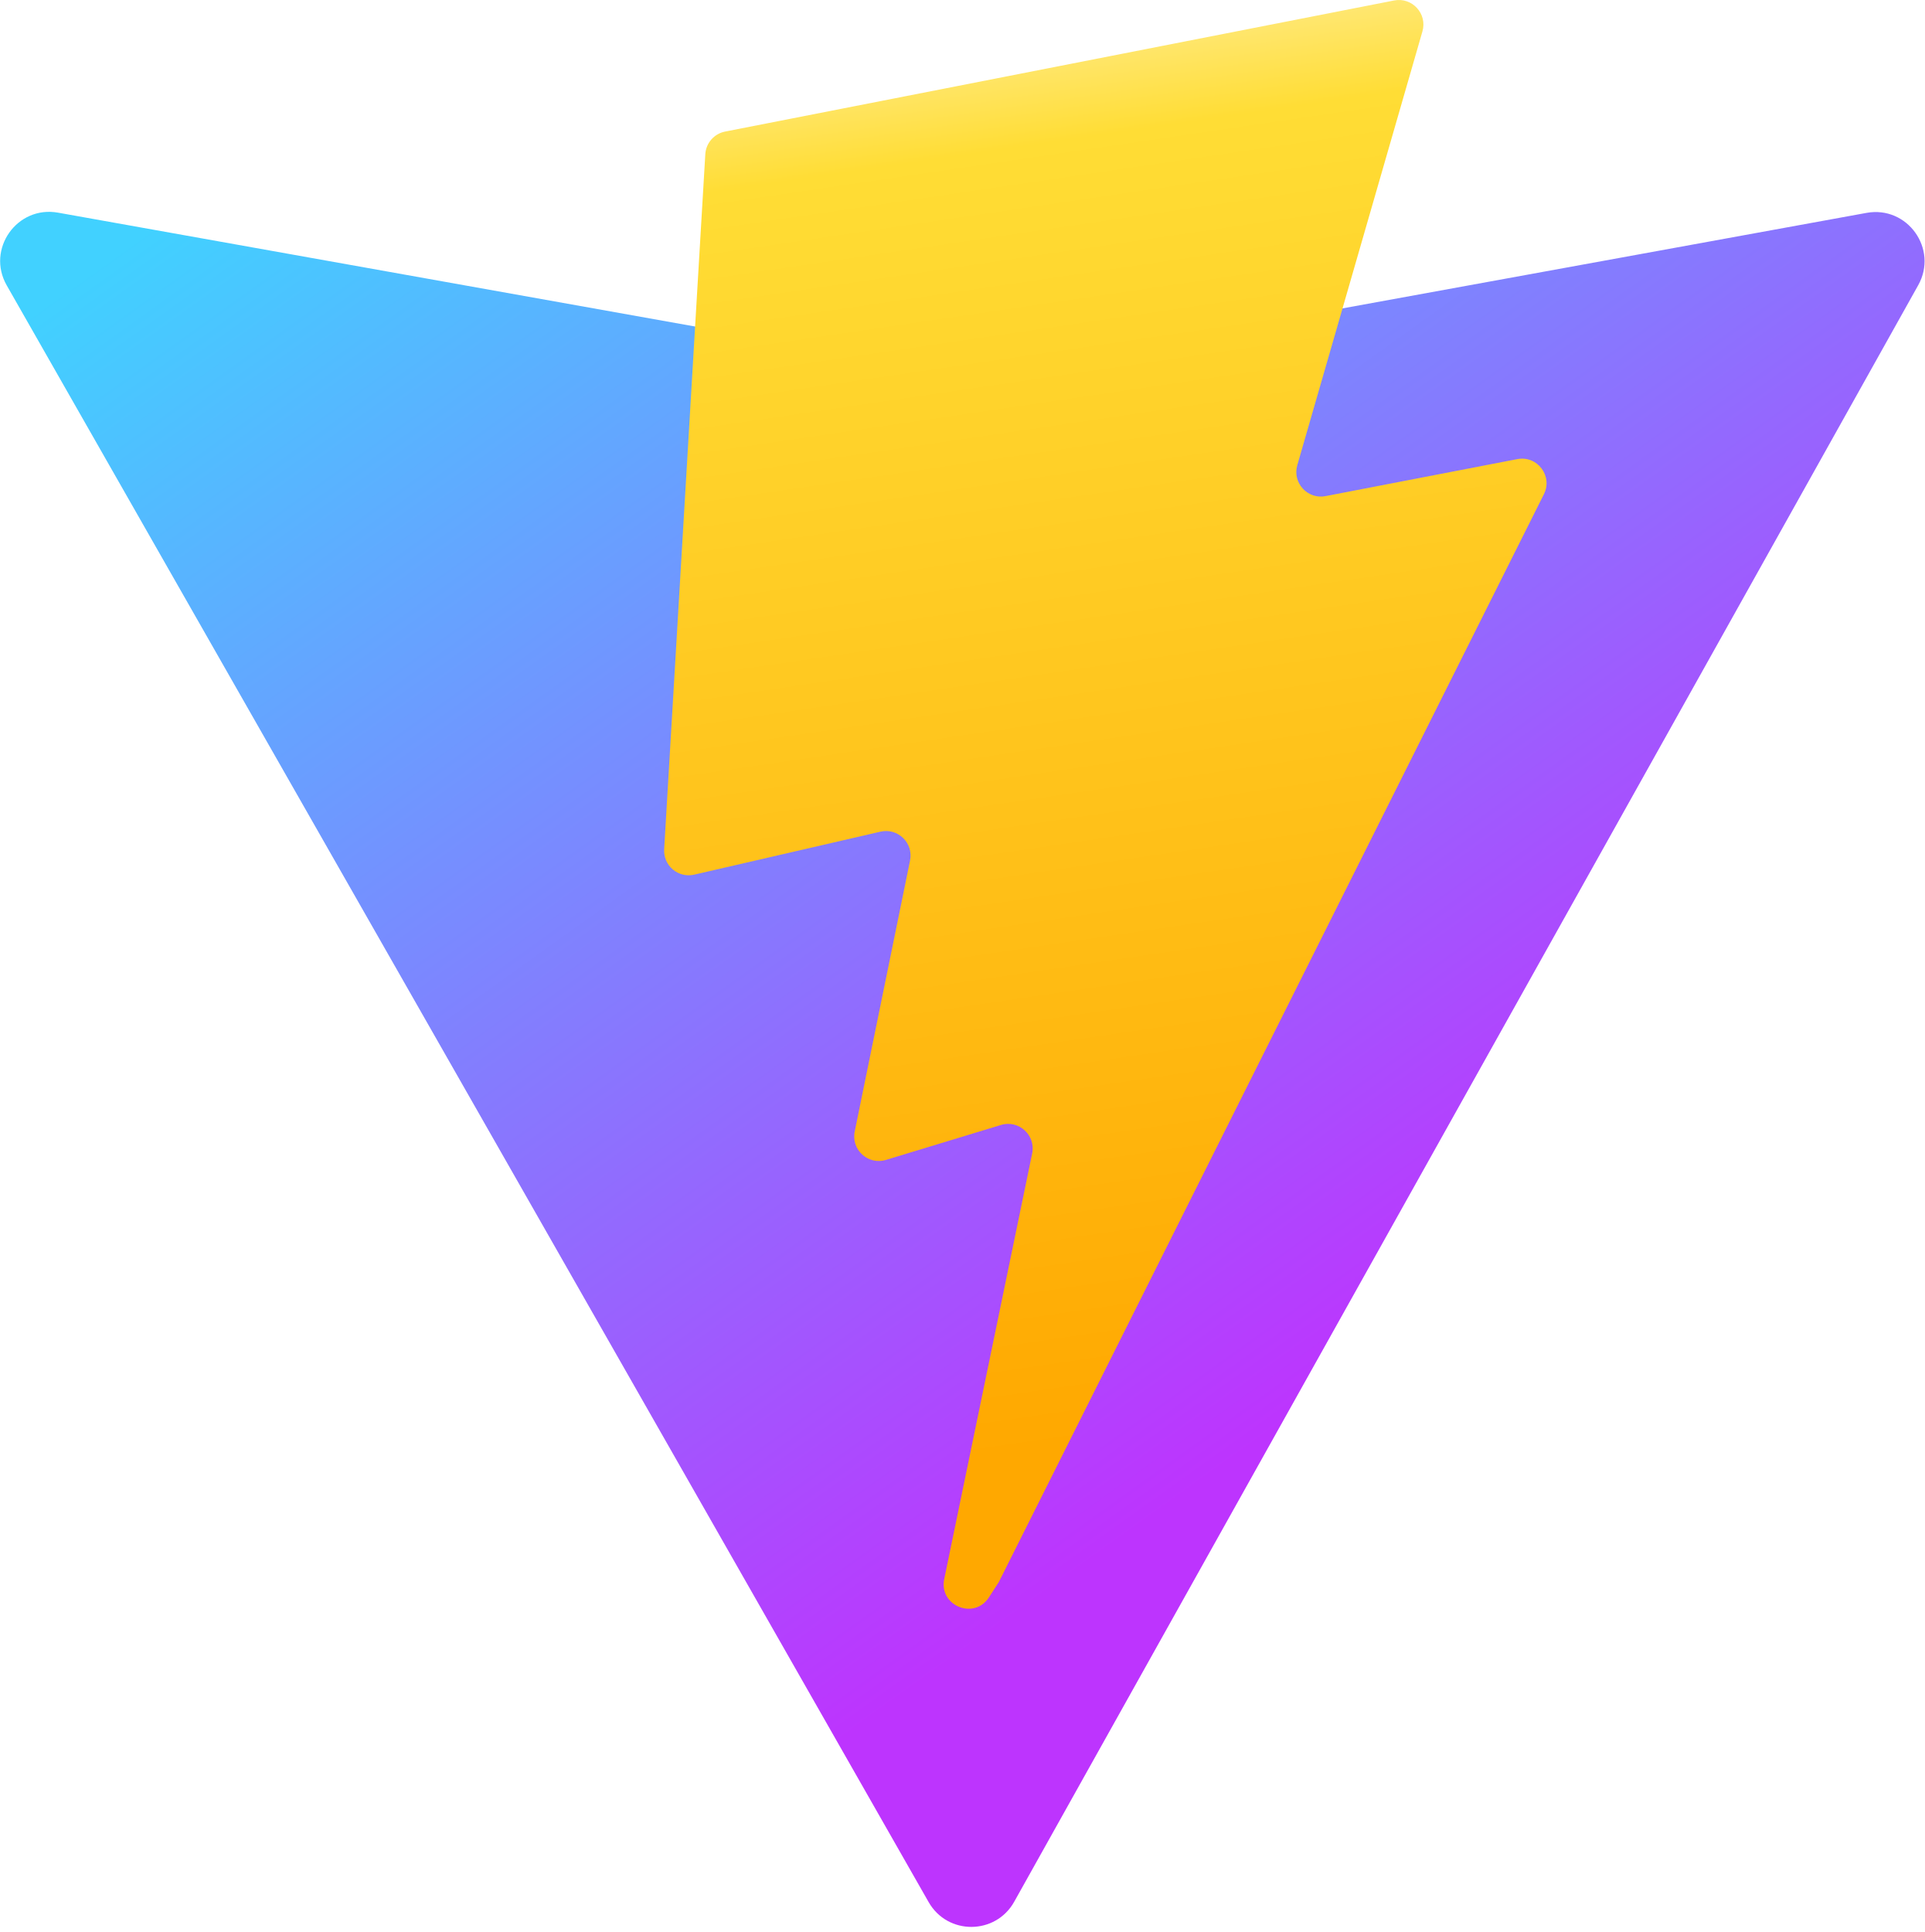
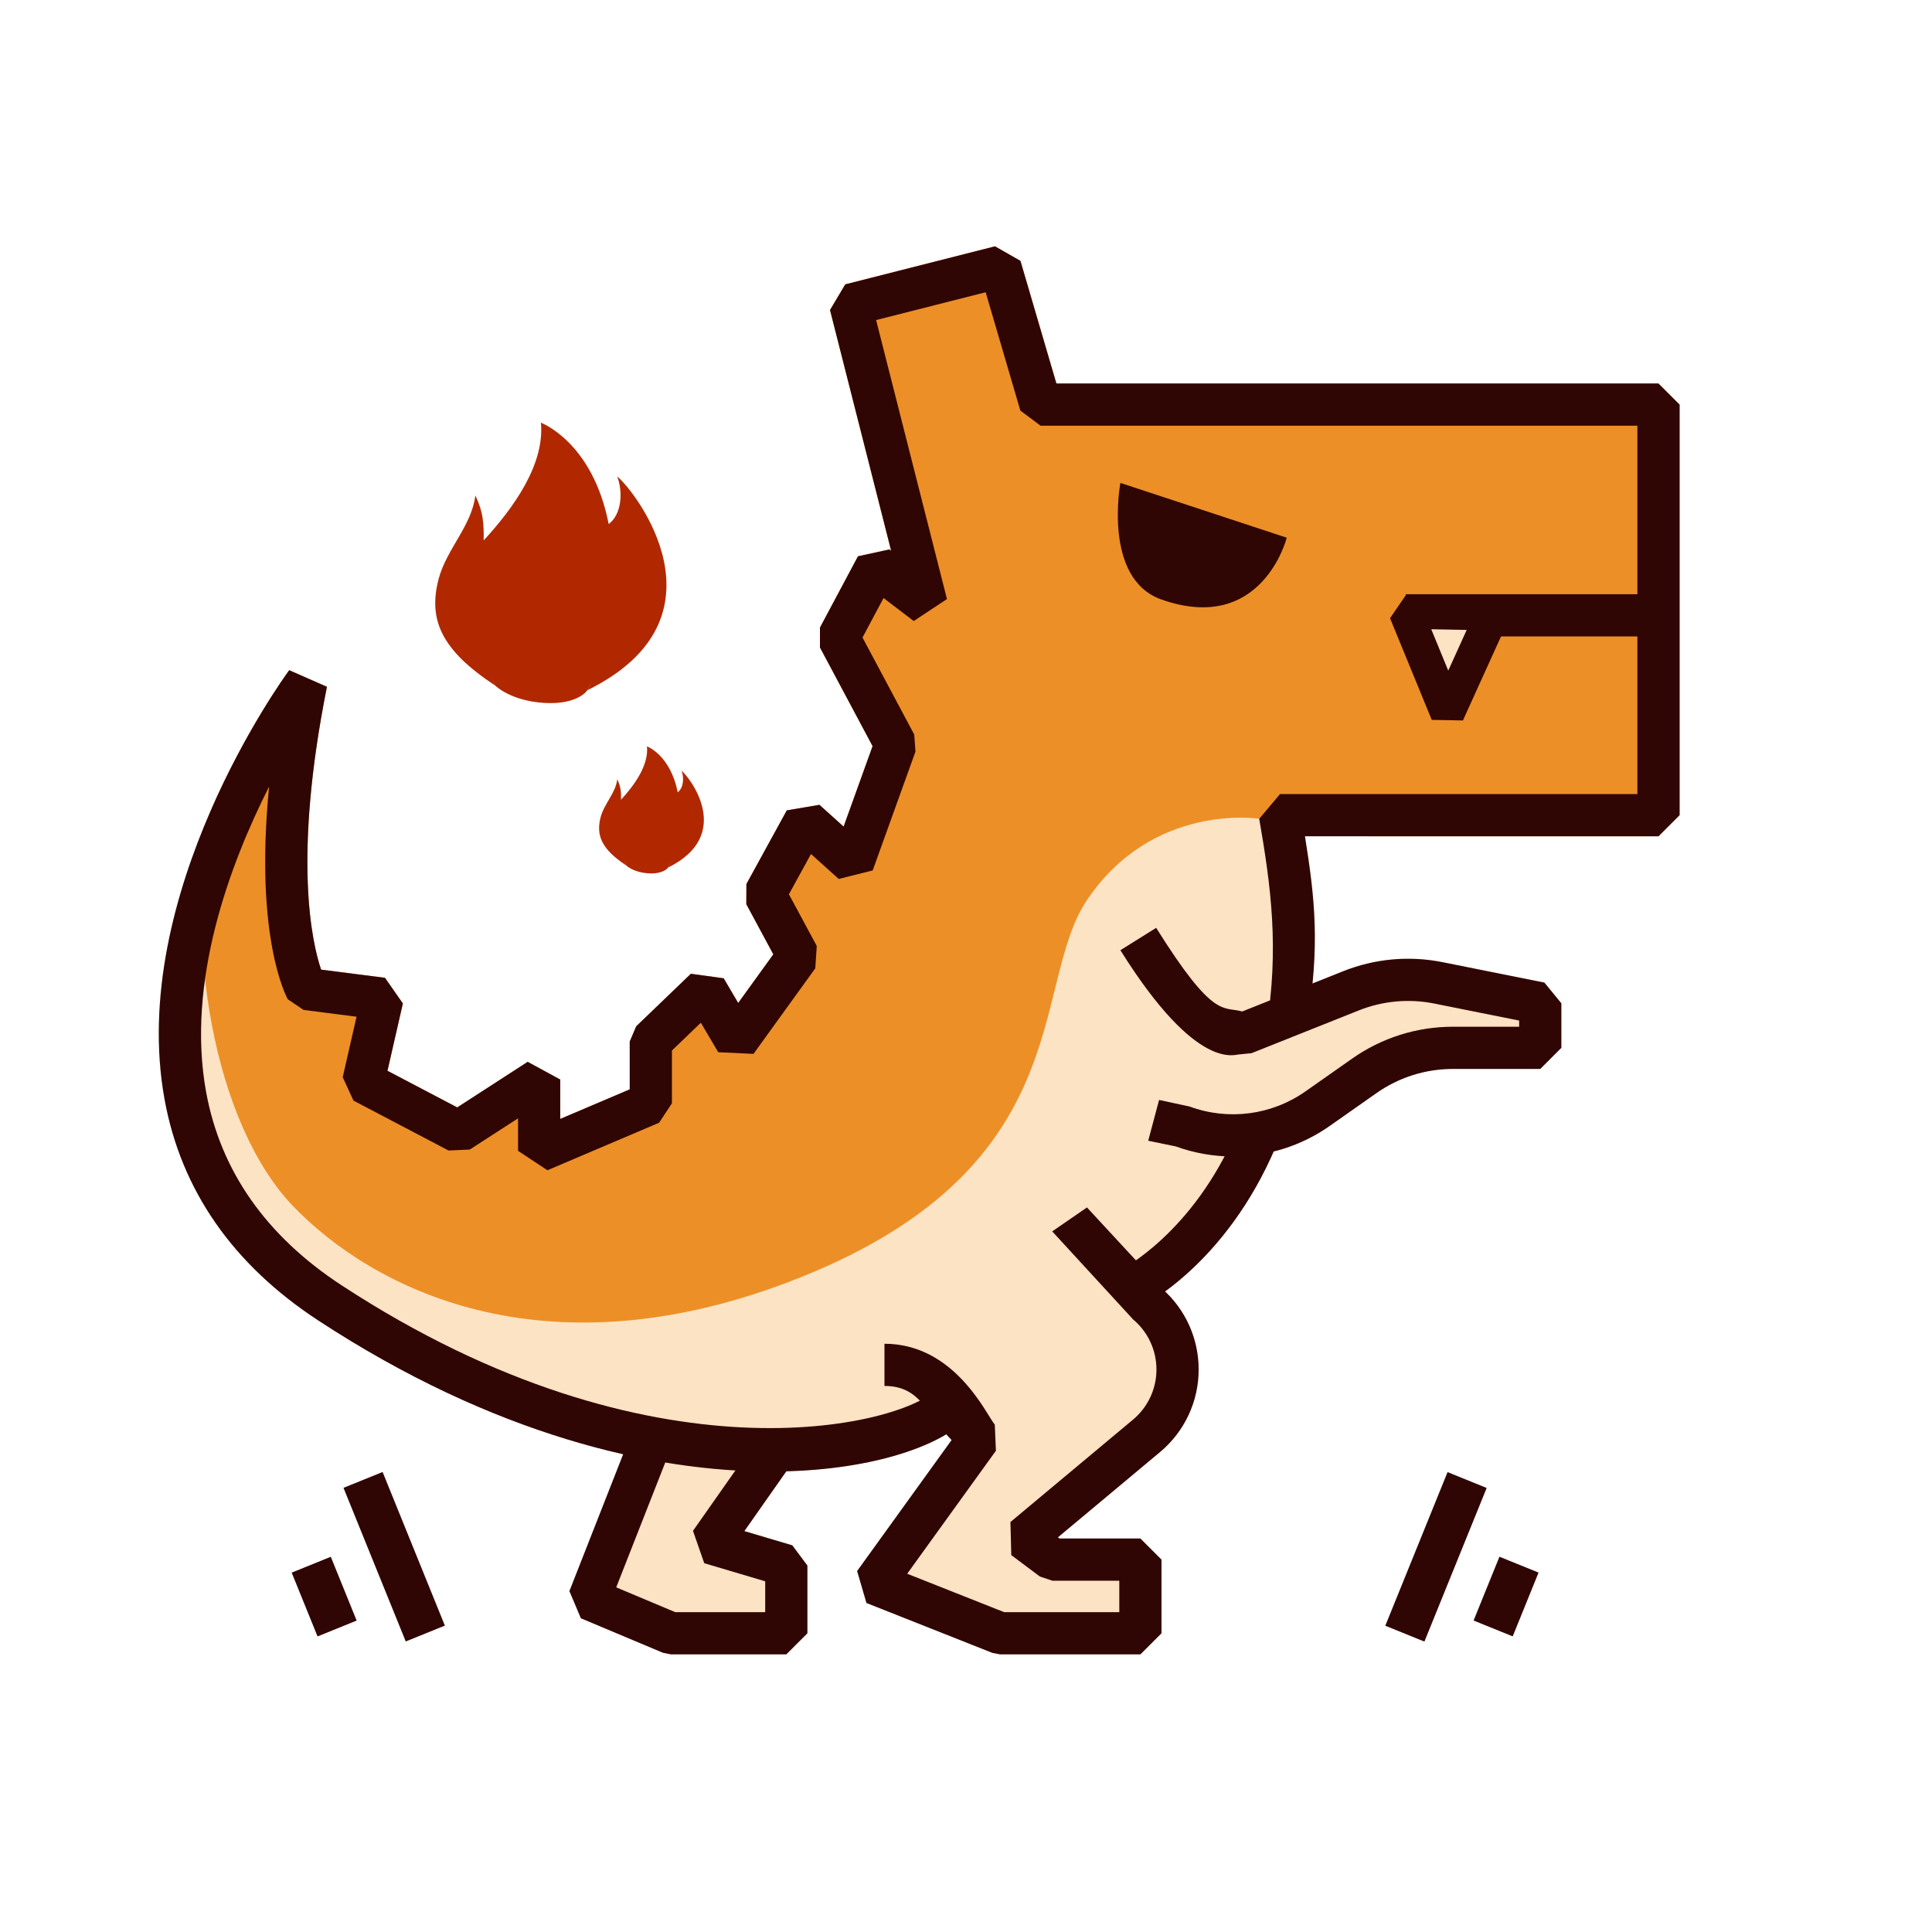
- <svg xmlns="http://www.w3.org/2000/svg" aria-hidden="true" role="img" class="iconify iconify--logos" width="31.88" height="32" preserveAspectRatio="xMidYMid meet" viewBox="0 0 256 257">
-   <defs>
-     <linearGradient id="IconifyId1813088fe1fbc01fb466" x1="-.828%" x2="57.636%" y1="7.652%" y2="78.411%">
-       <stop offset="0%" stop-color="#41D1FF" />
-       <stop offset="100%" stop-color="#BD34FE" />
-     </linearGradient>
-     <linearGradient id="IconifyId1813088fe1fbc01fb467" x1="43.376%" x2="50.316%" y1="2.242%" y2="89.03%">
-       <stop offset="0%" stop-color="#FFEA83" />
-       <stop offset="8.333%" stop-color="#FFDD35" />
-       <stop offset="100%" stop-color="#FFA800" />
-     </linearGradient>
-   </defs>
-   <path fill="url(#IconifyId1813088fe1fbc01fb466)" d="M255.153 37.938L134.897 252.976c-2.483 4.44-8.862 4.466-11.382.048L.875 37.958c-2.746-4.814 1.371-10.646 6.827-9.67l120.385 21.517a6.537 6.537 0 0 0 2.322-.004l117.867-21.483c5.438-.991 9.574 4.796 6.877 9.62Z" />
-   <path fill="url(#IconifyId1813088fe1fbc01fb467)" d="M185.432.063L96.44 17.501a3.268 3.268 0 0 0-2.634 3.014l-5.474 92.456a3.268 3.268 0 0 0 3.997 3.378l24.777-5.718c2.318-.535 4.413 1.507 3.936 3.838l-7.361 36.047c-.495 2.426 1.782 4.5 4.151 3.78l15.304-4.649c2.372-.72 4.652 1.36 4.15 3.788l-11.698 56.621c-.732 3.542 3.979 5.473 5.943 2.437l1.313-2.028l72.516-144.72c1.215-2.423-.88-5.186-3.54-4.672l-25.505 4.922c-2.396.462-4.435-1.77-3.759-4.114l16.646-57.705c.677-2.35-1.37-4.583-3.769-4.113Z" />
+ <svg xmlns="http://www.w3.org/2000/svg" width="800px" height="800px" viewBox="0 0 1024 1024" class="icon" version="1.1">
+   <path d="M879.028 203.277H559.911l-19.06-65.018-13.486-7.694-79.352 20.153-8.087 13.591 32.411 127.623-0.94-0.717-16.65 3.634-20.152 37.788v10.529l27.896 52.297-15.354 42.652-12.823-11.537-17.291 2.934-21.411 39.048-0.044 10.683 14.316 26.578-18.622 25.781-7.694-13.082-17.392-2.396-28.971 27.845-3.433 8.065v25.355l-36.831 15.67v-20.873l-17.261-9.39-37.34 24.161-36.969-19.414 8.155-35.695-9.48-13.583-33.853-4.344c-4.73-13.941-15.146-58.723 3.088-149.897l-19.989-8.8c-3.513 4.795-85.815 118.703-66.081 227.416 8.738 48.131 36.182 87.602 81.577 117.308 58.261 38.126 113.201 59.903 161.503 70.838L301.8 843.32l6.077 14.4 43.457 18.262 4.332 0.874h61.09l11.185-11.185v-35.899l-8.002-10.722-25.403-7.54 22.244-31.687c38.495-1.064 67.92-9.498 84.787-19.604a66.58 66.58 0 0 0 2.791 3.043l-50.069 69.417 4.948 16.94 66.758 26.451 4.121 0.787h74.317l11.185-11.185v-39.049l-11.185-11.185H561.56l-0.83-0.622 54.114-45.205a56.864 56.864 0 0 0 20.466-43.756c0-15.734-6.448-30.6-17.783-41.34 15.295-11.2 39.943-34.087 57.577-74.211a89.004 89.004 0 0 0 29.645-13.515l24.754-17.388c11.956-8.4 26.007-12.841 40.624-12.841h46.235l11.185-11.185v-23.618l-8.986-10.966-53.946-10.813a92.828 92.828 0 0 0-52.756 4.809l-16.193 6.458c2.909-29.346 0.317-50.997-4.015-78.002h187.377l11.185-11.185V214.462l-11.185-11.185z" fill="#FCE3C3" />
+   <path d="M559.911 203.277l-19.06-65.018-13.486-7.694-79.352 20.153-8.087 13.591 32.411 127.623-0.94-0.717-16.65 3.634-20.152 37.788v10.529l27.896 52.297-15.354 42.652-12.823-11.537-17.291 2.934-21.411 39.048-0.044 10.683 14.316 26.578-18.622 25.781-7.694-13.082-17.392-2.396-28.971 27.845-3.433 8.065v25.355l-36.831 15.67v-20.873l-17.261-9.39-37.34 24.161-36.969-19.414 8.155-35.695-9.48-13.583-33.853-4.344c-4.73-13.941-15.146-58.723 3.088-149.897l-19.989-8.8c-1.726 2.356-22.462 31.05-40.777 72.514-15.495 70.715 0.845 167.923 42.855 211.574 42.014 43.655 131.834 89.688 262.033 40.39C573.468 620.61 545.321 522.858 576.112 477.07c34.974-52.007 91.302-43.105 91.302-43.105l57.126 9.277h154.488l11.185-11.185V214.462l-11.185-11.185H559.911z" fill="#ED8F27" />
+   <path d="M604.435 876.857h-74.317l-4.121-0.787-66.759-26.451-4.948-16.94 50.069-69.417c-13.114-13.377-16.08-28.679-35.58-28.679v-22.369c37.435 0 54.215 37.905 58.489 42.882l0.586 13.832-47.017 65.185 51.416 20.375h60.998v-16.679h-35.418l-6.71-2.235-15.117-11.334-0.459-17.534 64.96-54.264a34.55 34.55 0 0 0 12.434-26.585 34.55 34.55 0 0 0-12.434-26.582l-2.039-2.238-40.771-44.378 18.415-12.692 39.952 43.187c12.252 10.825 19.246 26.298 19.246 42.704a56.864 56.864 0 0 1-20.466 43.756l-54.114 45.205 0.83 0.622h42.875l11.185 11.185v39.049l-11.185 11.182zM416.756 876.857h-61.09l-4.332-0.874-43.457-18.263-6.077-14.399 33.365-84.942 20.818 8.178-29.37 74.772 31.307 13.158h47.652v-16.366l-32.306-9.59-5.971-17.148 34.639-49.341 18.307 12.852-25.705 36.616 25.403 7.54 8.002 10.723v35.899z" fill="#300604" />
+   <path d="M408.575 779.944c-62.543 0.004-146.952-19.246-239.787-79.997-45.394-29.706-72.838-69.177-81.577-117.308-19.734-108.712 62.568-222.62 66.081-227.415l19.989 8.8c-18.233 91.174-7.817 135.957-3.088 149.897l33.853 4.344 9.48 13.583-8.155 35.695 36.969 19.414 37.34-24.161 17.261 9.39v20.873l36.831-15.67v-25.355l3.433-8.065 28.971-27.845 17.392 2.396 7.694 13.082 18.622-25.781-14.316-26.578 0.044-10.683 21.411-39.048 17.291-2.934 12.823 11.537 15.354-42.652-27.896-52.297v-10.529l20.152-37.788 16.65-3.634 0.94 0.717-32.411-127.623 8.087-13.591 79.352-20.153 13.486 7.694 19.06 65.018h319.117l11.185 11.185v217.595l-11.185 11.185H691.652c5.29 32.983 7.992 57.971 1.237 98.756l-21.812 3.457c7.071-42.696 2.523-75.755-3.663-111.49l11.021-13.093h189.409V225.646h-316.31l-10.734-8.039-18.382-62.707-58.057 14.742 37.551 147.873-17.618 11.651-15.994-12.19-11.156 20.924 27.423 51.416 0.652 9.051-22.671 62.98-18.004 4.525-14.694-13.224-11.702 21.336 14.756 27.397-0.782 11.854-32.75 45.347-18.707-0.881-9.197-15.634-15.324 14.727v27.988l-6.805 10.292-59.201 25.191-15.565-10.292v-17.229l-25.566 16.541-11.276 0.513-50.382-26.45-5.705-12.393 7.329-32.073-28.082-3.601-8.334-5.625c-0.874-1.558-17.793-33.034-9.925-112.742-20.964 41.462-44.01 103.502-33.398 161.807 7.613 41.823 31.771 76.309 71.801 102.504 165.429 108.261 296.228 74.114 314.723 55.618l15.816 15.816c-13.881 13.883-50.836 27.282-102.999 27.285z" fill="#300604" />
+   <path d="M603.565 693.288l-9.692-20.163 4.846 10.082-4.889-10.06c0.385-0.189 38.56-19.449 61.756-74.047l20.585 8.745c-26.677 62.797-70.746 84.548-72.606 85.443zM745.07 314.958h129.935v22.369H745.07z" fill="#300604" />
+   <path d="M653.554 612.965a88.946 88.946 0 0 1-30.339-5.33l-14.635-3.016L614.333 583l16.127 3.463a66.677 66.677 0 0 0 61.432-7.981l24.751-17.388c15.743-11.057 34.239-16.905 53.484-16.905h35.051v-3.27l-44.961-9.011a70.521 70.521 0 0 0-40.071 3.652l-56.776 22.642-6.124 0.619c-2.115-0.379-22.216 10.667-63.416-55.188l18.962-11.862c30.67 49.017 35.447 41.415 45.616 44.331l53.452-21.317c16.791-6.699 35.024-8.359 52.756-4.809l53.946 10.813 8.986 10.966v23.618l-11.185 11.185h-46.235c-14.618 0-28.668 4.442-40.624 12.842l-24.754 17.388a89.067 89.067 0 0 1-51.196 16.177z" fill="#300604" />
+   <path d="M734.235 861.672l33-81.426 20.73 8.402-32.998 81.426zM801.765 867.314l-20.731-8.402 13.704-33.817 20.732 8.402z" fill="#300604" />
+   <path d="M215.058 870.01l-32.999-81.427 20.732-8.402 32.999 81.426zM154.596 833.525l20.732-8.402 13.705 33.818-20.732 8.401z" fill="#300604" />
+   <path d="M593.829 255.953l88.179 29.046s-12.991 51.601-66.423 32.75c-31.277-11.036-21.756-61.796-21.756-61.796z" fill="#300604" />
+   <path d="M745.07 324.249l22.111 53.888 24.047-52.997z" fill="#FCE3C3" />
+   <path d="M775.376 381.855l-16.521-0.303-22.11-53.888 8.5-12.414 46.158 0.891 8.021 12.717-24.048 52.997z m-16.777-48.343l8.998 21.929 9.785-21.566-18.783-0.363z" fill="#300604" />
+   <path d="M262.403 363.322s8.039 8.12 26.008 9.23 22.886-6.701 22.886-6.701l28.651-48.029-34.328-49.225-35.169 15.317-22.901 45.142 14.853 34.266z" fill="#B12800" />
+   <path d="M262.403 363.322c-8.077-20.119-2.497-31.056 5.466-40.865 8.542-11.245 11.191-22.363 11.191-22.363s5.87 8.21 2.642 20.764c11.504-11.552 14.666-30.977 13.652-38.397 23.376 18.611 31.803 56.9 15.943 83.389 77.905-38.354 25.176-105.865 15.826-113.31 2.968 7.541 2.702 19.787-4.501 25.228-8.584-43.694-35.923-53.721-35.923-53.721 2.063 22.2-14.563 45.208-30.339 62.382 0.054-8.826-0.072-14.719-4.415-23.817-1.973 16.065-14.973 28.015-19.39 43.929-5.755 21.719 1.097 37.839 29.848 56.781z" fill="#B12800" />
+   <path d="M331.907 458.698s3.643 3.68 11.785 4.182c8.143 0.503 10.371-3.037 10.371-3.037l12.983-21.764-15.556-22.306-15.937 6.941-10.378 20.456 6.732 15.528z" fill="#B12800" />
+   <path d="M331.907 458.698c-3.66-9.117-1.131-14.073 2.477-18.518 3.871-5.095 5.071-10.134 5.071-10.134s2.66 3.721 1.197 9.409c5.213-5.235 6.646-14.037 6.187-17.4 10.593 8.434 14.411 25.784 7.224 37.787 35.303-17.38 11.408-47.973 7.171-51.346 1.345 3.417 1.225 8.966-2.039 11.432-3.89-19.8-16.278-24.343-16.278-24.343 0.935 10.06-6.599 20.486-13.748 28.268 0.025-3.999-0.033-6.67-2.001-10.792-0.894 7.28-6.785 12.695-8.786 19.906-2.609 9.843 0.496 17.147 13.525 25.731z" fill="#B12800" />
</svg>
